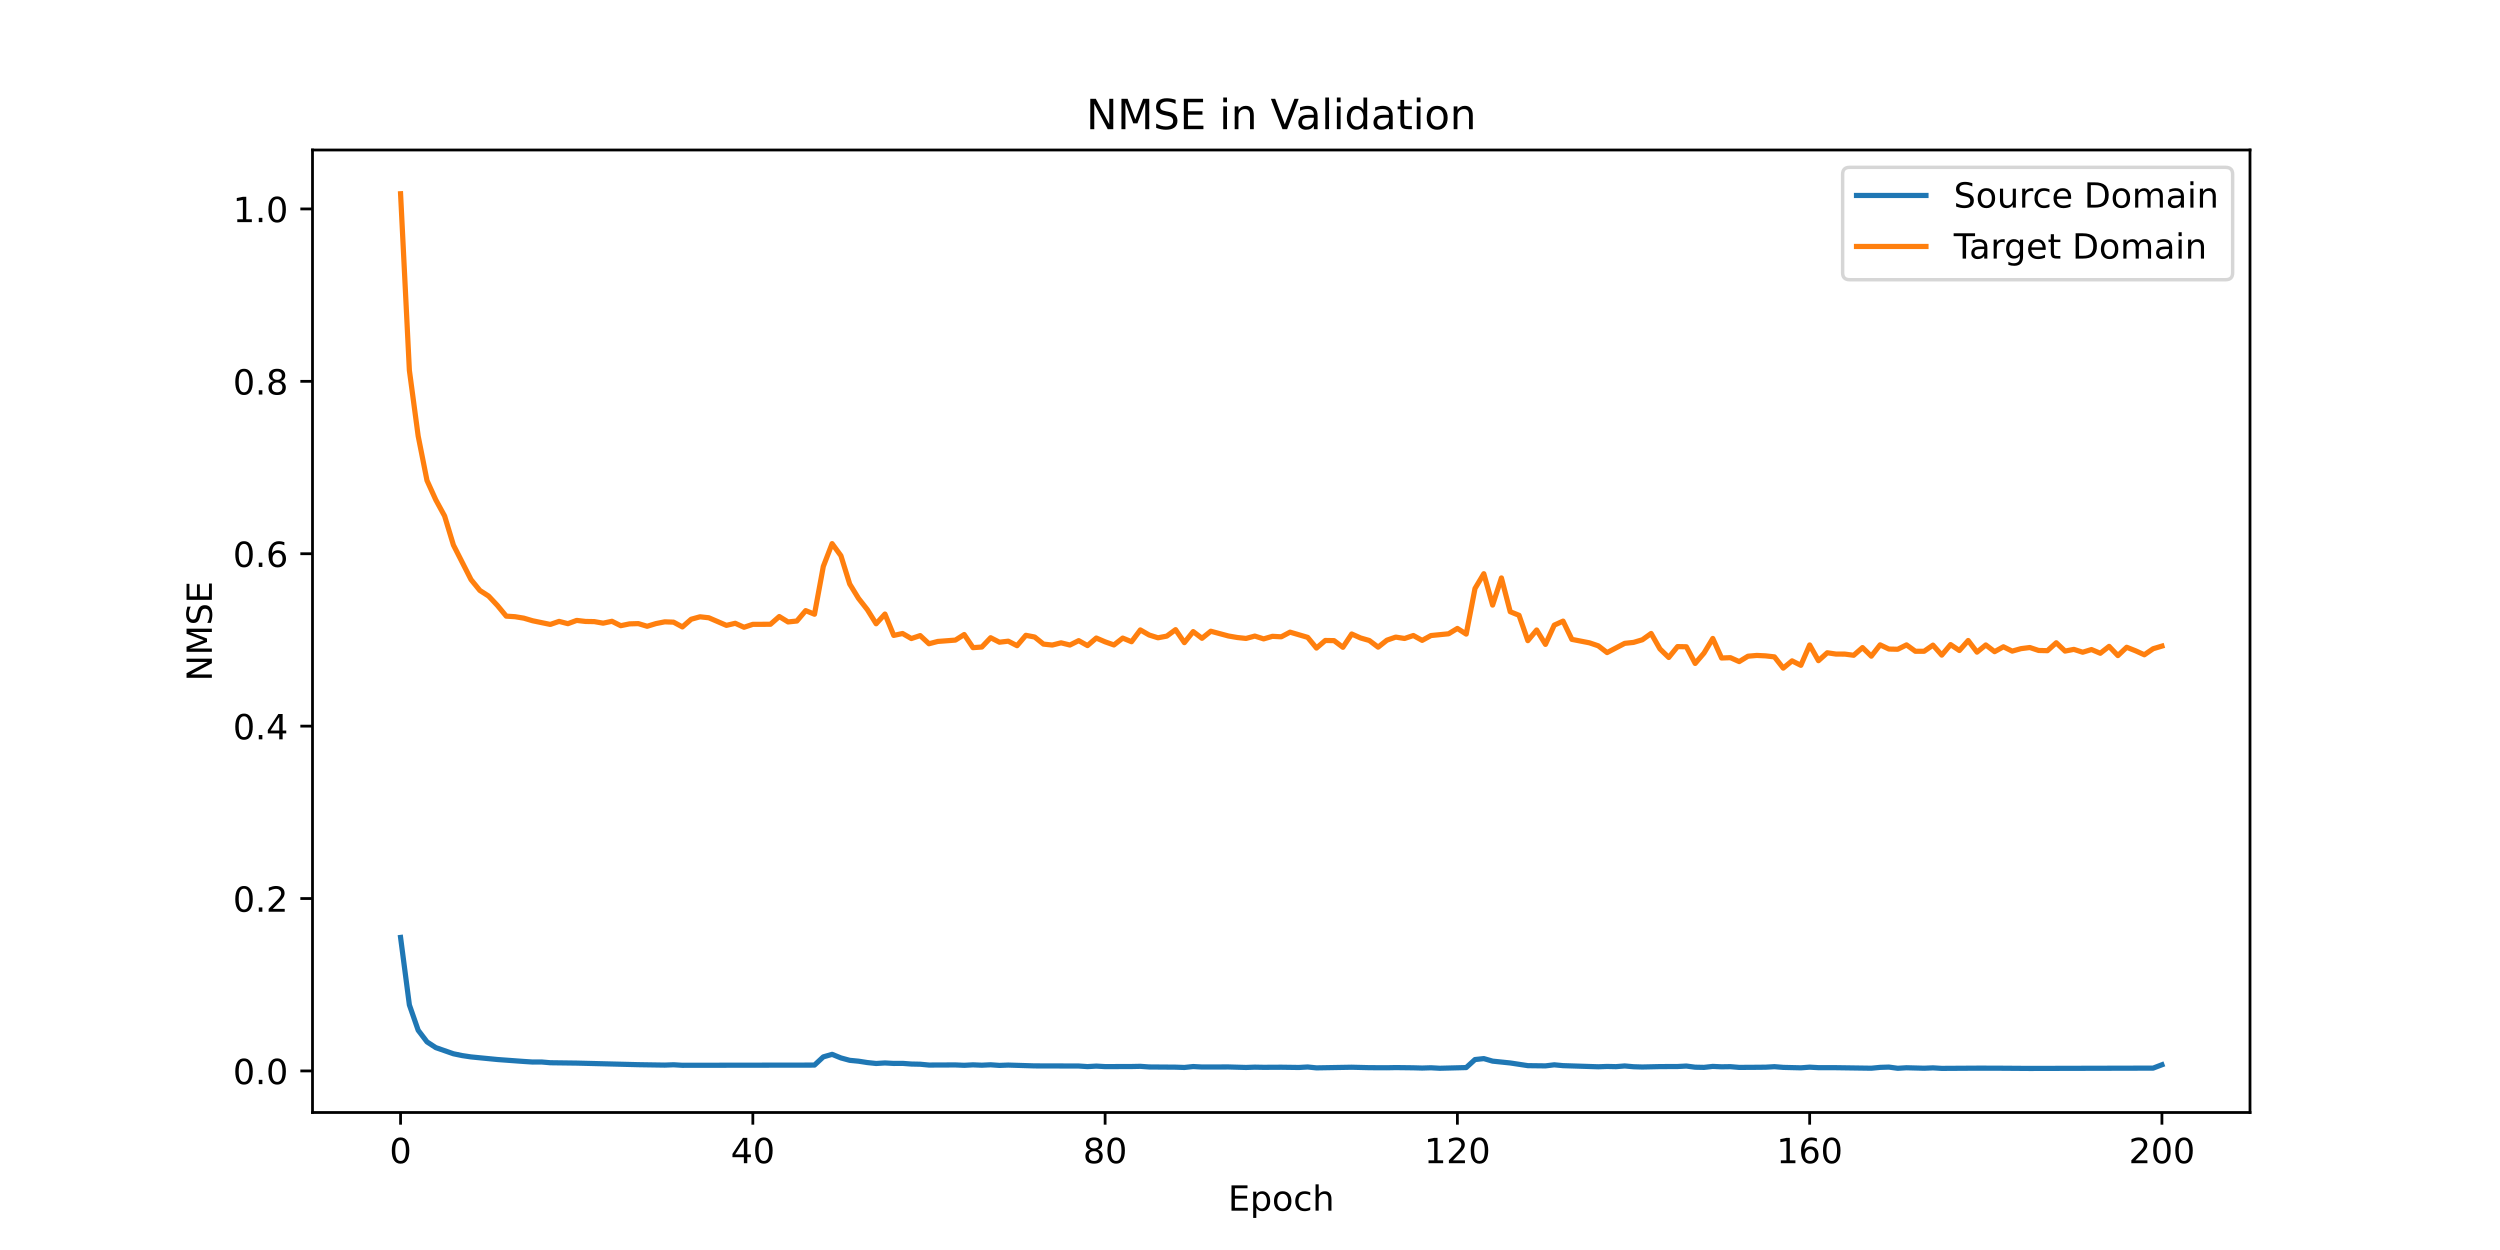
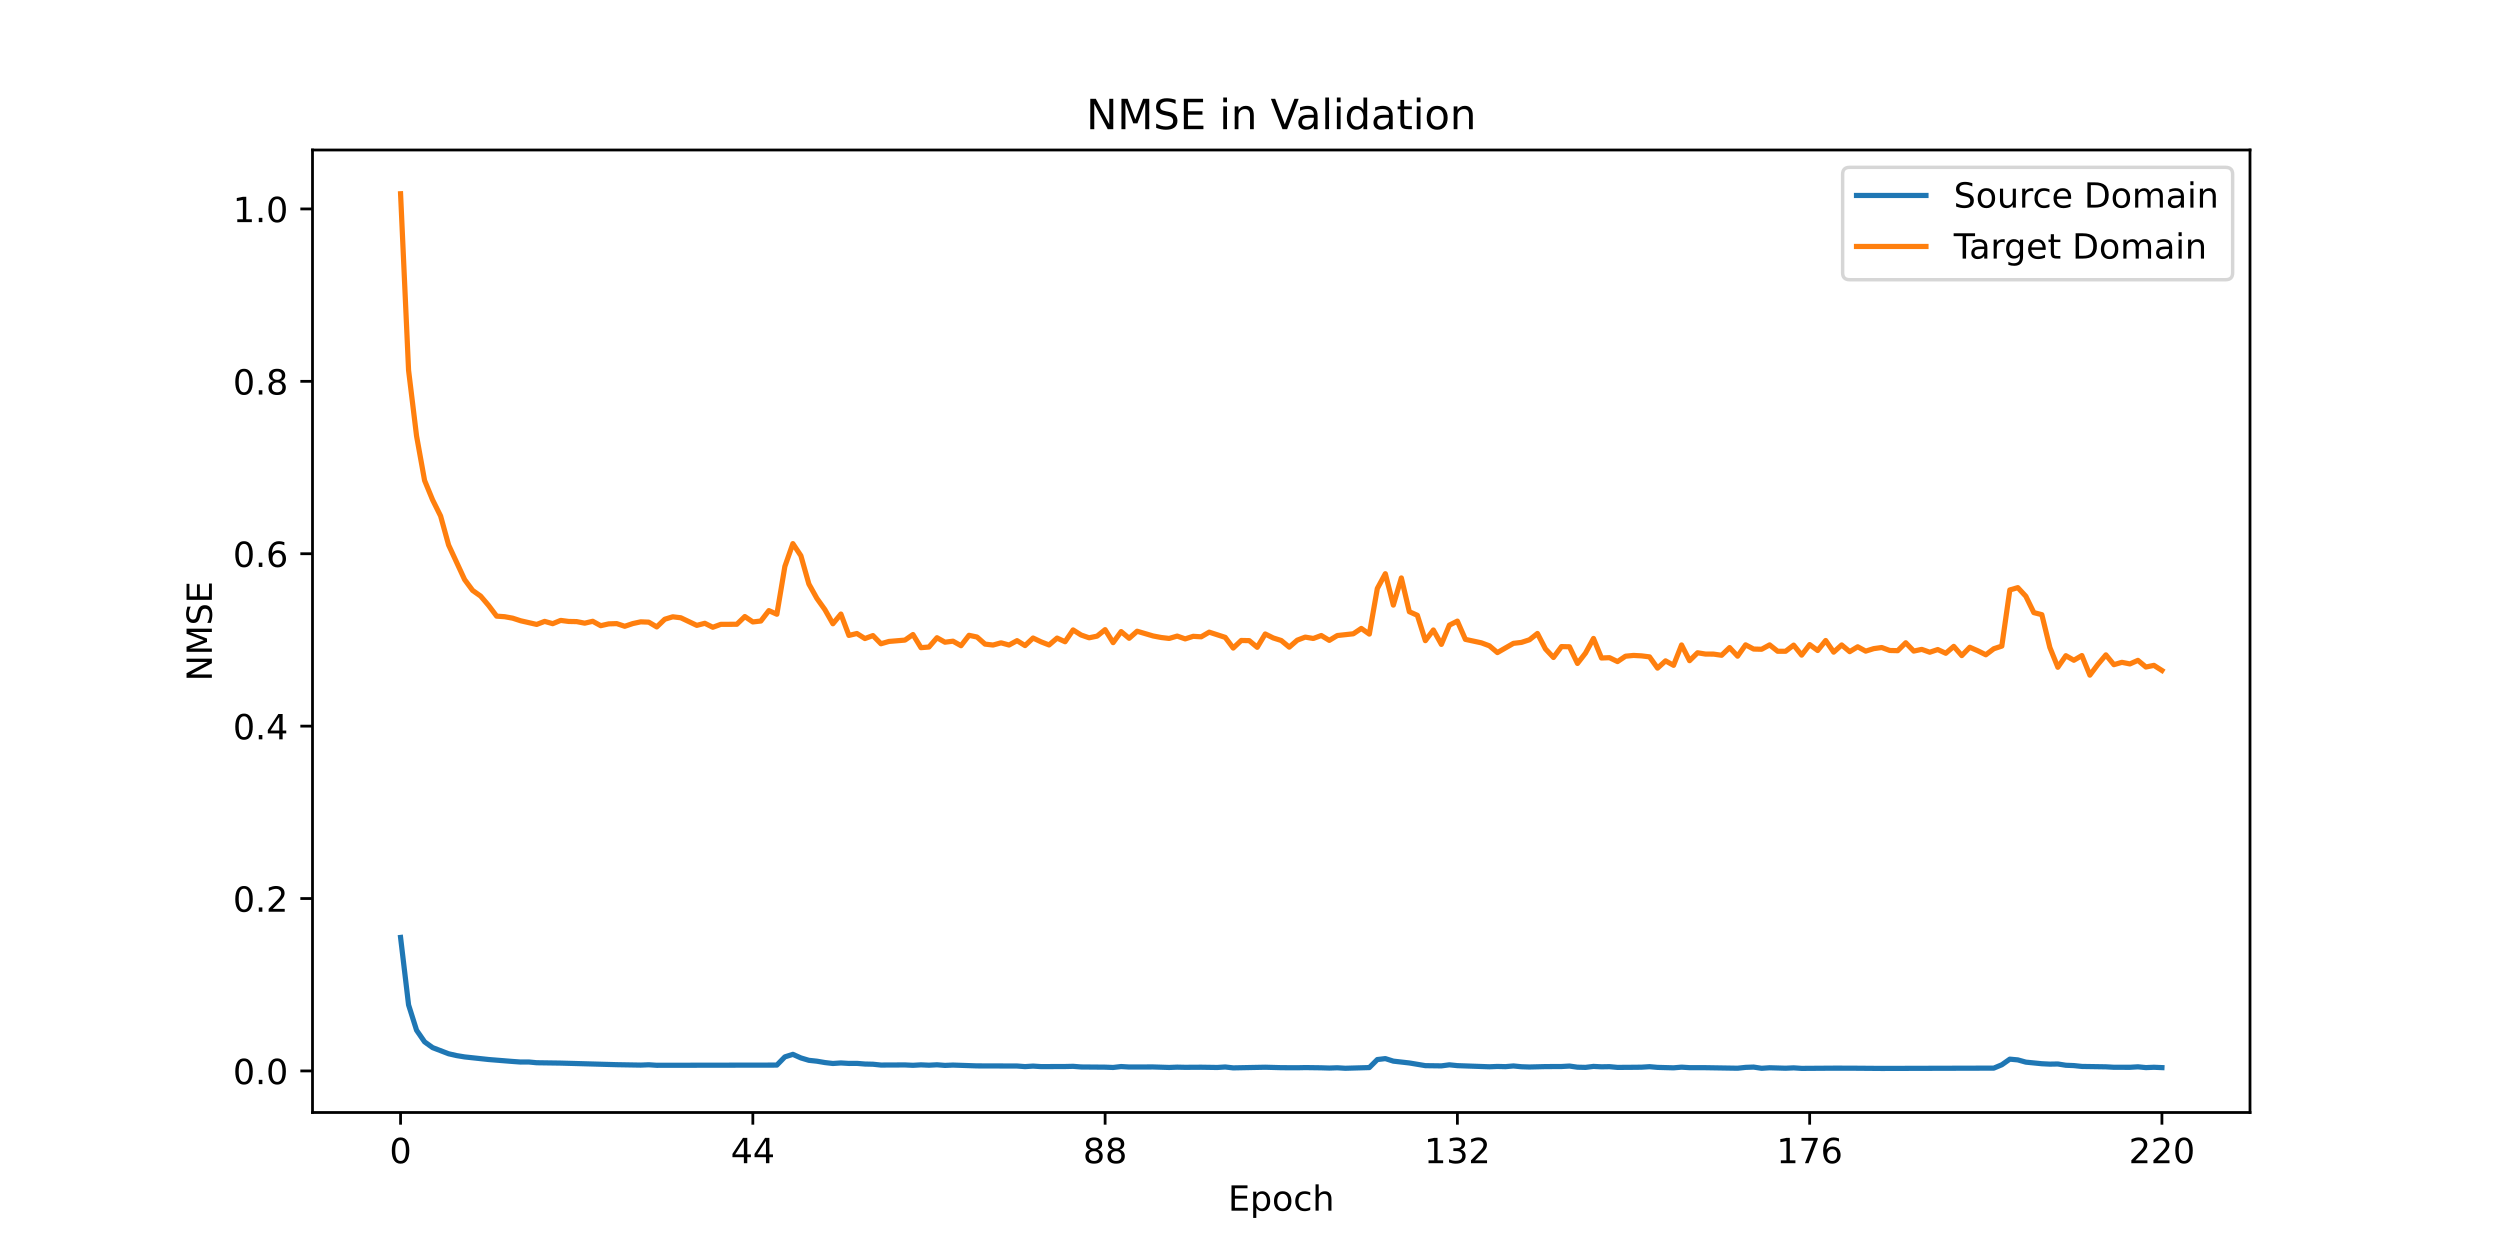
<svg xmlns="http://www.w3.org/2000/svg" xmlns:xlink="http://www.w3.org/1999/xlink" width="720pt" height="360pt" viewBox="0 0 720 360" version="1.1">
  <defs>
    <style type="text/css">*{stroke-linejoin: round; stroke-linecap: butt}</style>
  </defs>
  <g id="figure_1">
    <g id="patch_1">
      <path d="M 0 360  L 720 360  L 720 0  L 0 0  z " style="fill: #ffffff" />
    </g>
    <g id="axes_1">
      <g id="patch_2">
        <path d="M 90 320.4  L 648 320.4  L 648 43.2  L 90 43.2  z " style="fill: #ffffff" />
      </g>
      <g id="matplotlib.axis_1">
        <g id="xtick_1">
          <g id="line2d_1">
            <defs>
-               <path id="md74e5134a4" d="M 0 0  L 0 3.5  " style="stroke: #000000; stroke-width: 0.8" />
-             </defs>
-             <g>
-               <use xlink:href="#md74e5134a4" x="115.364" y="320.4" style="stroke: #000000; stroke-width: 0.8" />
+               <path id="m31446ebe6c" d="M 0 0  L 0 3.5  " style="stroke: #000000; stroke-width: 0.8" />
+             </defs>
+             <g>
+               <use xlink:href="#m31446ebe6c" x="115.364" y="320.4" style="stroke: #000000; stroke-width: 0.8" />
            </g>
          </g>
          <g id="text_1">
            <g transform="translate(112.1824 334.9984) scale(0.1 -0.1)">
              <defs>
                <path id="DejaVuSans-30" d="M 2034 4250  Q 1547 4250 1301 3770  Q 1056 3291 1056 2328  Q 1056 1369 1301 889  Q 1547 409 2034 409  Q 2525 409 2770 889  Q 3016 1369 3016 2328  Q 3016 3291 2770 3770  Q 2525 4250 2034 4250  z M 2034 4750  Q 2819 4750 3233 4129  Q 3647 3509 3647 2328  Q 3647 1150 3233 529  Q 2819 -91 2034 -91  Q 1250 -91 836 529  Q 422 1150 422 2328  Q 422 3509 836 4129  Q 1250 4750 2034 4750  z " transform="scale(0.015625)" />
              </defs>
              <use xlink:href="#DejaVuSans-30" />
            </g>
          </g>
        </g>
        <g id="xtick_2">
          <g id="line2d_2">
            <g>
-               <use xlink:href="#md74e5134a4" x="216.818" y="320.4" style="stroke: #000000; stroke-width: 0.8" />
+               <use xlink:href="#m31446ebe6c" x="216.818" y="320.4" style="stroke: #000000; stroke-width: 0.8" />
            </g>
          </g>
          <g id="text_2">
            <g transform="translate(210.4557 334.9984) scale(0.1 -0.1)">
              <defs>
                <path id="DejaVuSans-34" d="M 2419 4116  L 825 1625  L 2419 1625  L 2419 4116  z M 2253 4666  L 3047 4666  L 3047 1625  L 3713 1625  L 3713 1100  L 3047 1100  L 3047 0  L 2419 0  L 2419 1100  L 313 1100  L 313 1709  L 2253 4666  z " transform="scale(0.015625)" />
              </defs>
              <use xlink:href="#DejaVuSans-34" />
-               <use xlink:href="#DejaVuSans-30" transform="translate(63.62305 0)" />
+               <use xlink:href="#DejaVuSans-34" transform="translate(63.62305 0)" />
            </g>
          </g>
        </g>
        <g id="xtick_3">
          <g id="line2d_3">
            <g>
-               <use xlink:href="#md74e5134a4" x="318.273" y="320.4" style="stroke: #000000; stroke-width: 0.8" />
+               <use xlink:href="#m31446ebe6c" x="318.273" y="320.4" style="stroke: #000000; stroke-width: 0.8" />
            </g>
          </g>
          <g id="text_3">
            <g transform="translate(311.9102 334.9984) scale(0.1 -0.1)">
              <defs>
                <path id="DejaVuSans-38" d="M 2034 2216  Q 1584 2216 1326 1975  Q 1069 1734 1069 1313  Q 1069 891 1326 650  Q 1584 409 2034 409  Q 2484 409 2743 651  Q 3003 894 3003 1313  Q 3003 1734 2745 1975  Q 2488 2216 2034 2216  z M 1403 2484  Q 997 2584 770 2862  Q 544 3141 544 3541  Q 544 4100 942 4425  Q 1341 4750 2034 4750  Q 2731 4750 3128 4425  Q 3525 4100 3525 3541  Q 3525 3141 3298 2862  Q 3072 2584 2669 2484  Q 3125 2378 3379 2068  Q 3634 1759 3634 1313  Q 3634 634 3220 271  Q 2806 -91 2034 -91  Q 1263 -91 848 271  Q 434 634 434 1313  Q 434 1759 690 2068  Q 947 2378 1403 2484  z M 1172 3481  Q 1172 3119 1398 2916  Q 1625 2713 2034 2713  Q 2441 2713 2670 2916  Q 2900 3119 2900 3481  Q 2900 3844 2670 4047  Q 2441 4250 2034 4250  Q 1625 4250 1398 4047  Q 1172 3844 1172 3481  z " transform="scale(0.015625)" />
              </defs>
              <use xlink:href="#DejaVuSans-38" />
-               <use xlink:href="#DejaVuSans-30" transform="translate(63.62305 0)" />
+               <use xlink:href="#DejaVuSans-38" transform="translate(63.62305 0)" />
            </g>
          </g>
        </g>
        <g id="xtick_4">
          <g id="line2d_4">
            <g>
-               <use xlink:href="#md74e5134a4" x="419.727" y="320.4" style="stroke: #000000; stroke-width: 0.8" />
+               <use xlink:href="#m31446ebe6c" x="419.727" y="320.4" style="stroke: #000000; stroke-width: 0.8" />
            </g>
          </g>
          <g id="text_4">
            <g transform="translate(410.1835 334.9984) scale(0.1 -0.1)">
              <defs>
                <path id="DejaVuSans-31" d="M 794 531  L 1825 531  L 1825 4091  L 703 3866  L 703 4441  L 1819 4666  L 2450 4666  L 2450 531  L 3481 531  L 3481 0  L 794 0  L 794 531  z " transform="scale(0.015625)" />
+                 <path id="DejaVuSans-33" d="M 2597 2516  Q 3050 2419 3304 2112  Q 3559 1806 3559 1356  Q 3559 666 3084 287  Q 2609 -91 1734 -91  Q 1441 -91 1130 -33  Q 819 25 488 141  L 488 750  Q 750 597 1062 519  Q 1375 441 1716 441  Q 2309 441 2620 675  Q 2931 909 2931 1356  Q 2931 1769 2642 2001  Q 2353 2234 1838 2234  L 1294 2234  L 1294 2753  L 1863 2753  Q 2328 2753 2575 2939  Q 2822 3125 2822 3475  Q 2822 3834 2567 4026  Q 2313 4219 1838 4219  Q 1578 4219 1281 4162  Q 984 4106 628 3988  L 628 4550  Q 988 4650 1302 4700  Q 1616 4750 1894 4750  Q 2613 4750 3031 4423  Q 3450 4097 3450 3541  Q 3450 3153 3228 2886  Q 3006 2619 2597 2516  z " transform="scale(0.015625)" />
                <path id="DejaVuSans-32" d="M 1228 531  L 3431 531  L 3431 0  L 469 0  L 469 531  Q 828 903 1448 1529  Q 2069 2156 2228 2338  Q 2531 2678 2651 2914  Q 2772 3150 2772 3378  Q 2772 3750 2511 3984  Q 2250 4219 1831 4219  Q 1534 4219 1204 4116  Q 875 4013 500 3803  L 500 4441  Q 881 4594 1212 4672  Q 1544 4750 1819 4750  Q 2544 4750 2975 4387  Q 3406 4025 3406 3419  Q 3406 3131 3298 2873  Q 3191 2616 2906 2266  Q 2828 2175 2409 1742  Q 1991 1309 1228 531  z " transform="scale(0.015625)" />
              </defs>
              <use xlink:href="#DejaVuSans-31" />
-               <use xlink:href="#DejaVuSans-32" transform="translate(63.62305 0)" />
-               <use xlink:href="#DejaVuSans-30" transform="translate(127.2461 0)" />
+               <use xlink:href="#DejaVuSans-33" transform="translate(63.62305 0)" />
+               <use xlink:href="#DejaVuSans-32" transform="translate(127.2461 0)" />
            </g>
          </g>
        </g>
        <g id="xtick_5">
          <g id="line2d_5">
            <g>
-               <use xlink:href="#md74e5134a4" x="521.182" y="320.4" style="stroke: #000000; stroke-width: 0.8" />
+               <use xlink:href="#m31446ebe6c" x="521.182" y="320.4" style="stroke: #000000; stroke-width: 0.8" />
            </g>
          </g>
          <g id="text_5">
            <g transform="translate(511.6381 334.9984) scale(0.1 -0.1)">
              <defs>
+                 <path id="DejaVuSans-37" d="M 525 4666  L 3525 4666  L 3525 4397  L 1831 0  L 1172 0  L 2766 4134  L 525 4134  L 525 4666  z " transform="scale(0.015625)" />
                <path id="DejaVuSans-36" d="M 2113 2584  Q 1688 2584 1439 2293  Q 1191 2003 1191 1497  Q 1191 994 1439 701  Q 1688 409 2113 409  Q 2538 409 2786 701  Q 3034 994 3034 1497  Q 3034 2003 2786 2293  Q 2538 2584 2113 2584  z M 3366 4563  L 3366 3988  Q 3128 4100 2886 4159  Q 2644 4219 2406 4219  Q 1781 4219 1451 3797  Q 1122 3375 1075 2522  Q 1259 2794 1537 2939  Q 1816 3084 2150 3084  Q 2853 3084 3261 2657  Q 3669 2231 3669 1497  Q 3669 778 3244 343  Q 2819 -91 2113 -91  Q 1303 -91 875 529  Q 447 1150 447 2328  Q 447 3434 972 4092  Q 1497 4750 2381 4750  Q 2619 4750 2861 4703  Q 3103 4656 3366 4563  z " transform="scale(0.015625)" />
              </defs>
              <use xlink:href="#DejaVuSans-31" />
-               <use xlink:href="#DejaVuSans-36" transform="translate(63.62305 0)" />
-               <use xlink:href="#DejaVuSans-30" transform="translate(127.2461 0)" />
+               <use xlink:href="#DejaVuSans-37" transform="translate(63.62305 0)" />
+               <use xlink:href="#DejaVuSans-36" transform="translate(127.2461 0)" />
            </g>
          </g>
        </g>
        <g id="xtick_6">
          <g id="line2d_6">
            <g>
-               <use xlink:href="#md74e5134a4" x="622.636" y="320.4" style="stroke: #000000; stroke-width: 0.8" />
+               <use xlink:href="#m31446ebe6c" x="622.636" y="320.4" style="stroke: #000000; stroke-width: 0.8" />
            </g>
          </g>
          <g id="text_6">
            <g transform="translate(613.0926 334.9984) scale(0.1 -0.1)">
              <use xlink:href="#DejaVuSans-32" />
-               <use xlink:href="#DejaVuSans-30" transform="translate(63.62305 0)" />
+               <use xlink:href="#DejaVuSans-32" transform="translate(63.62305 0)" />
              <use xlink:href="#DejaVuSans-30" transform="translate(127.2461 0)" />
            </g>
          </g>
        </g>
        <g id="text_7">
          <g transform="translate(353.6891 348.6766) scale(0.1 -0.1)">
            <defs>
              <path id="DejaVuSans-45" d="M 628 4666  L 3578 4666  L 3578 4134  L 1259 4134  L 1259 2753  L 3481 2753  L 3481 2222  L 1259 2222  L 1259 531  L 3634 531  L 3634 0  L 628 0  L 628 4666  z " transform="scale(0.015625)" />
              <path id="DejaVuSans-70" d="M 1159 525  L 1159 -1331  L 581 -1331  L 581 3500  L 1159 3500  L 1159 2969  Q 1341 3281 1617 3432  Q 1894 3584 2278 3584  Q 2916 3584 3314 3078  Q 3713 2572 3713 1747  Q 3713 922 3314 415  Q 2916 -91 2278 -91  Q 1894 -91 1617 61  Q 1341 213 1159 525  z M 3116 1747  Q 3116 2381 2855 2742  Q 2594 3103 2138 3103  Q 1681 3103 1420 2742  Q 1159 2381 1159 1747  Q 1159 1113 1420 752  Q 1681 391 2138 391  Q 2594 391 2855 752  Q 3116 1113 3116 1747  z " transform="scale(0.015625)" />
              <path id="DejaVuSans-6f" d="M 1959 3097  Q 1497 3097 1228 2736  Q 959 2375 959 1747  Q 959 1119 1226 758  Q 1494 397 1959 397  Q 2419 397 2687 759  Q 2956 1122 2956 1747  Q 2956 2369 2687 2733  Q 2419 3097 1959 3097  z M 1959 3584  Q 2709 3584 3137 3096  Q 3566 2609 3566 1747  Q 3566 888 3137 398  Q 2709 -91 1959 -91  Q 1206 -91 779 398  Q 353 888 353 1747  Q 353 2609 779 3096  Q 1206 3584 1959 3584  z " transform="scale(0.015625)" />
              <path id="DejaVuSans-63" d="M 3122 3366  L 3122 2828  Q 2878 2963 2633 3030  Q 2388 3097 2138 3097  Q 1578 3097 1268 2742  Q 959 2388 959 1747  Q 959 1106 1268 751  Q 1578 397 2138 397  Q 2388 397 2633 464  Q 2878 531 3122 666  L 3122 134  Q 2881 22 2623 -34  Q 2366 -91 2075 -91  Q 1284 -91 818 406  Q 353 903 353 1747  Q 353 2603 823 3093  Q 1294 3584 2113 3584  Q 2378 3584 2631 3529  Q 2884 3475 3122 3366  z " transform="scale(0.015625)" />
              <path id="DejaVuSans-68" d="M 3513 2113  L 3513 0  L 2938 0  L 2938 2094  Q 2938 2591 2744 2837  Q 2550 3084 2163 3084  Q 1697 3084 1428 2787  Q 1159 2491 1159 1978  L 1159 0  L 581 0  L 581 4863  L 1159 4863  L 1159 2956  Q 1366 3272 1645 3428  Q 1925 3584 2291 3584  Q 2894 3584 3203 3211  Q 3513 2838 3513 2113  z " transform="scale(0.015625)" />
            </defs>
            <use xlink:href="#DejaVuSans-45" />
            <use xlink:href="#DejaVuSans-70" transform="translate(63.18359 0)" />
            <use xlink:href="#DejaVuSans-6f" transform="translate(126.6602 0)" />
            <use xlink:href="#DejaVuSans-63" transform="translate(187.8418 0)" />
            <use xlink:href="#DejaVuSans-68" transform="translate(242.8223 0)" />
          </g>
        </g>
      </g>
      <g id="matplotlib.axis_2">
        <g id="ytick_1">
          <g id="line2d_7">
            <defs>
-               <path id="mba441041b5" d="M 0 0  L -3.5 0  " style="stroke: #000000; stroke-width: 0.8" />
-             </defs>
-             <g>
-               <use xlink:href="#mba441041b5" x="90" y="308.432" style="stroke: #000000; stroke-width: 0.8" />
+               <path id="m56b9383993" d="M 0 0  L -3.5 0  " style="stroke: #000000; stroke-width: 0.8" />
+             </defs>
+             <g>
+               <use xlink:href="#m56b9383993" x="90" y="308.432" style="stroke: #000000; stroke-width: 0.8" />
            </g>
          </g>
          <g id="text_8">
            <g transform="translate(67.09687 312.231) scale(0.1 -0.1)">
              <defs>
                <path id="DejaVuSans-2e" d="M 684 794  L 1344 794  L 1344 0  L 684 0  L 684 794  z " transform="scale(0.015625)" />
              </defs>
              <use xlink:href="#DejaVuSans-30" />
              <use xlink:href="#DejaVuSans-2e" transform="translate(63.62305 0)" />
              <use xlink:href="#DejaVuSans-30" transform="translate(95.41016 0)" />
            </g>
          </g>
        </g>
        <g id="ytick_2">
          <g id="line2d_8">
            <g>
-               <use xlink:href="#mba441041b5" x="90" y="258.781" style="stroke: #000000; stroke-width: 0.8" />
+               <use xlink:href="#m56b9383993" x="90" y="258.781" style="stroke: #000000; stroke-width: 0.8" />
            </g>
          </g>
          <g id="text_9">
            <g transform="translate(67.09687 262.5798) scale(0.1 -0.1)">
              <use xlink:href="#DejaVuSans-30" />
              <use xlink:href="#DejaVuSans-2e" transform="translate(63.62305 0)" />
              <use xlink:href="#DejaVuSans-32" transform="translate(95.41016 0)" />
            </g>
          </g>
        </g>
        <g id="ytick_3">
          <g id="line2d_9">
            <g>
-               <use xlink:href="#mba441041b5" x="90" y="209.129" style="stroke: #000000; stroke-width: 0.8" />
+               <use xlink:href="#m56b9383993" x="90" y="209.129" style="stroke: #000000; stroke-width: 0.8" />
            </g>
          </g>
          <g id="text_10">
            <g transform="translate(67.09687 212.9286) scale(0.1 -0.1)">
              <use xlink:href="#DejaVuSans-30" />
              <use xlink:href="#DejaVuSans-2e" transform="translate(63.62305 0)" />
              <use xlink:href="#DejaVuSans-34" transform="translate(95.41016 0)" />
            </g>
          </g>
        </g>
        <g id="ytick_4">
          <g id="line2d_10">
            <g>
-               <use xlink:href="#mba441041b5" x="90" y="159.478" style="stroke: #000000; stroke-width: 0.8" />
+               <use xlink:href="#m56b9383993" x="90" y="159.478" style="stroke: #000000; stroke-width: 0.8" />
            </g>
          </g>
          <g id="text_11">
            <g transform="translate(67.09687 163.2774) scale(0.1 -0.1)">
              <use xlink:href="#DejaVuSans-30" />
              <use xlink:href="#DejaVuSans-2e" transform="translate(63.62305 0)" />
              <use xlink:href="#DejaVuSans-36" transform="translate(95.41016 0)" />
            </g>
          </g>
        </g>
        <g id="ytick_5">
          <g id="line2d_11">
            <g>
-               <use xlink:href="#mba441041b5" x="90" y="109.827" style="stroke: #000000; stroke-width: 0.8" />
+               <use xlink:href="#m56b9383993" x="90" y="109.827" style="stroke: #000000; stroke-width: 0.8" />
            </g>
          </g>
          <g id="text_12">
            <g transform="translate(67.09687 113.6262) scale(0.1 -0.1)">
              <use xlink:href="#DejaVuSans-30" />
              <use xlink:href="#DejaVuSans-2e" transform="translate(63.62305 0)" />
              <use xlink:href="#DejaVuSans-38" transform="translate(95.41016 0)" />
            </g>
          </g>
        </g>
        <g id="ytick_6">
          <g id="line2d_12">
            <g>
-               <use xlink:href="#mba441041b5" x="90" y="60.176" style="stroke: #000000; stroke-width: 0.8" />
+               <use xlink:href="#m56b9383993" x="90" y="60.176" style="stroke: #000000; stroke-width: 0.8" />
            </g>
          </g>
          <g id="text_13">
            <g transform="translate(67.09687 63.97499) scale(0.1 -0.1)">
              <use xlink:href="#DejaVuSans-31" />
              <use xlink:href="#DejaVuSans-2e" transform="translate(63.62305 0)" />
              <use xlink:href="#DejaVuSans-30" transform="translate(95.41016 0)" />
            </g>
          </g>
        </g>
        <g id="text_14">
          <g transform="translate(61.01719 196.1883) rotate(-90) scale(0.1 -0.1)">
            <defs>
              <path id="DejaVuSans-4e" d="M 628 4666  L 1478 4666  L 3547 763  L 3547 4666  L 4159 4666  L 4159 0  L 3309 0  L 1241 3903  L 1241 0  L 628 0  L 628 4666  z " transform="scale(0.015625)" />
              <path id="DejaVuSans-4d" d="M 628 4666  L 1569 4666  L 2759 1491  L 3956 4666  L 4897 4666  L 4897 0  L 4281 0  L 4281 4097  L 3078 897  L 2444 897  L 1241 4097  L 1241 0  L 628 0  L 628 4666  z " transform="scale(0.015625)" />
              <path id="DejaVuSans-53" d="M 3425 4513  L 3425 3897  Q 3066 4069 2747 4153  Q 2428 4238 2131 4238  Q 1616 4238 1336 4038  Q 1056 3838 1056 3469  Q 1056 3159 1242 3001  Q 1428 2844 1947 2747  L 2328 2669  Q 3034 2534 3370 2195  Q 3706 1856 3706 1288  Q 3706 609 3251 259  Q 2797 -91 1919 -91  Q 1588 -91 1214 -16  Q 841 59 441 206  L 441 856  Q 825 641 1194 531  Q 1563 422 1919 422  Q 2459 422 2753 634  Q 3047 847 3047 1241  Q 3047 1584 2836 1778  Q 2625 1972 2144 2069  L 1759 2144  Q 1053 2284 737 2584  Q 422 2884 422 3419  Q 422 4038 858 4394  Q 1294 4750 2059 4750  Q 2388 4750 2728 4690  Q 3069 4631 3425 4513  z " transform="scale(0.015625)" />
            </defs>
            <use xlink:href="#DejaVuSans-4e" />
            <use xlink:href="#DejaVuSans-4d" transform="translate(74.80469 0)" />
            <use xlink:href="#DejaVuSans-53" transform="translate(161.084 0)" />
            <use xlink:href="#DejaVuSans-45" transform="translate(224.5605 0)" />
          </g>
        </g>
      </g>
      <g id="line2d_13">
-         <path d="M 115.364 269.982  L 117.9 289.413  L 120.436 296.715  L 122.973 300.056  L 125.509 301.714  L 130.582 303.485  L 133.118 304.011  L 135.655 304.392  L 143.264 305.141  L 150.873 305.701  L 153.409 305.865  L 155.945 305.849  L 158.482 306.068  L 166.091 306.172  L 183.845 306.629  L 191.455 306.752  L 193.991 306.655  L 196.527 306.806  L 234.573 306.746  L 237.109 304.382  L 239.645 303.652  L 242.182 304.684  L 244.718 305.374  L 247.255 305.622  L 249.791 306.016  L 252.327 306.283  L 254.864 306.127  L 257.4 306.269  L 259.936 306.252  L 262.473 306.441  L 265.009 306.496  L 267.545 306.735  L 275.155 306.701  L 277.691 306.809  L 280.227 306.677  L 282.764 306.78  L 285.3 306.66  L 287.836 306.837  L 290.373 306.743  L 297.982 306.977  L 310.664 307.013  L 313.2 307.183  L 315.736 307.035  L 318.273 307.182  L 325.882 307.158  L 328.418 307.103  L 330.955 307.285  L 338.564 307.343  L 341.1 307.431  L 343.636 307.166  L 346.173 307.301  L 353.782 307.284  L 358.855 307.429  L 361.391 307.34  L 363.927 307.39  L 369 307.36  L 374.073 307.434  L 376.609 307.294  L 379.145 307.549  L 389.291 307.362  L 394.364 307.491  L 399.436 307.515  L 401.973 307.462  L 407.045 307.528  L 409.582 307.6  L 412.118 307.519  L 414.655 307.662  L 422.264 307.459  L 424.8 305.152  L 427.336 304.877  L 429.873 305.609  L 434.945 306.133  L 440.018 306.907  L 445.091 306.972  L 447.627 306.668  L 450.164 306.906  L 460.309 307.233  L 462.845 307.136  L 465.382 307.196  L 467.918 306.996  L 470.455 307.221  L 472.991 307.297  L 478.064 307.179  L 483.136 307.157  L 485.673 307.023  L 488.209 307.353  L 490.745 307.409  L 493.282 307.127  L 495.818 307.242  L 498.355 307.199  L 500.891 307.413  L 505.964 307.379  L 508.5 307.352  L 511.036 307.204  L 513.573 307.407  L 518.645 307.533  L 521.182 307.343  L 523.718 307.486  L 528.791 307.495  L 538.936 307.649  L 541.473 307.404  L 544.009 307.321  L 546.545 307.67  L 549.082 307.513  L 554.155 307.652  L 556.691 307.544  L 559.227 307.698  L 569.373 307.632  L 574.445 307.635  L 584.591 307.71  L 620.1 307.619  L 622.636 306.654  L 622.636 306.654  " clip-path="url(#p6f6e12cb00)" style="fill: none; stroke: #1f77b4; stroke-width: 1.5; stroke-linecap: square" />
+         <path d="M 115.364 269.982  L 117.669 289.413  L 119.975 296.715  L 122.281 300.056  L 124.587 301.714  L 129.198 303.485  L 131.504 304.011  L 133.81 304.392  L 140.727 305.141  L 147.645 305.701  L 149.95 305.865  L 152.256 305.849  L 154.562 306.068  L 161.479 306.172  L 177.62 306.629  L 184.537 306.752  L 186.843 306.655  L 189.149 306.806  L 223.736 306.746  L 226.041 304.382  L 228.347 303.652  L 230.653 304.684  L 232.959 305.374  L 235.264 305.622  L 237.57 306.016  L 239.876 306.283  L 242.182 306.127  L 244.488 306.269  L 246.793 306.252  L 249.099 306.441  L 251.405 306.496  L 253.711 306.735  L 260.628 306.701  L 262.934 306.809  L 265.24 306.677  L 267.545 306.78  L 269.851 306.66  L 272.157 306.837  L 274.463 306.743  L 281.38 306.977  L 292.909 307.013  L 295.215 307.183  L 297.521 307.035  L 299.826 307.182  L 306.744 307.158  L 309.05 307.103  L 311.355 307.285  L 318.273 307.343  L 320.579 307.431  L 322.884 307.166  L 325.19 307.301  L 332.107 307.284  L 336.719 307.429  L 339.025 307.34  L 341.331 307.39  L 345.942 307.36  L 350.554 307.434  L 352.86 307.294  L 355.165 307.549  L 364.388 307.362  L 369 307.491  L 373.612 307.515  L 375.917 307.462  L 380.529 307.528  L 382.835 307.6  L 385.14 307.519  L 387.446 307.662  L 394.364 307.459  L 396.669 305.152  L 398.975 304.877  L 401.281 305.609  L 405.893 306.133  L 410.504 306.907  L 415.116 306.972  L 417.421 306.668  L 419.727 306.906  L 428.95 307.233  L 431.256 307.136  L 433.562 307.196  L 435.868 306.996  L 438.174 307.221  L 440.479 307.297  L 445.091 307.179  L 449.702 307.157  L 452.008 307.023  L 454.314 307.353  L 456.62 307.409  L 458.926 307.127  L 461.231 307.242  L 463.537 307.199  L 465.843 307.413  L 470.455 307.379  L 472.76 307.352  L 475.066 307.204  L 477.372 307.407  L 481.983 307.533  L 484.289 307.343  L 486.595 307.486  L 491.207 307.495  L 500.43 307.649  L 502.736 307.404  L 505.041 307.321  L 507.347 307.67  L 509.653 307.513  L 514.264 307.652  L 516.57 307.544  L 518.876 307.698  L 528.099 307.632  L 532.711 307.635  L 541.934 307.71  L 574.215 307.619  L 576.521 306.654  L 578.826 305.036  L 581.132 305.248  L 583.438 305.894  L 588.05 306.353  L 590.355 306.47  L 592.661 306.428  L 594.967 306.795  L 597.273 306.89  L 599.579 307.133  L 606.496 307.244  L 608.802 307.375  L 613.413 307.384  L 615.719 307.243  L 618.025 307.469  L 620.331 307.375  L 622.636 307.472  L 622.636 307.472  " clip-path="url(#pb23774f27a)" style="fill: none; stroke: #1f77b4; stroke-width: 1.5; stroke-linecap: square" />
      </g>
      <g id="line2d_14">
-         <path d="M 115.364 55.8  L 117.9 106.653  L 120.436 125.59  L 122.973 138.378  L 125.509 143.969  L 128.045 148.61  L 130.582 156.968  L 135.655 166.926  L 138.191 170.042  L 140.727 171.675  L 143.264 174.38  L 145.8 177.45  L 148.336 177.61  L 150.873 178.034  L 153.409 178.784  L 158.482 179.835  L 161.018 178.961  L 163.555 179.618  L 166.091 178.677  L 168.627 178.979  L 171.164 179.025  L 173.7 179.474  L 176.236 178.931  L 178.773 180.197  L 181.309 179.675  L 183.845 179.6  L 186.382 180.369  L 188.918 179.591  L 191.455 179.089  L 193.991 179.182  L 196.527 180.55  L 199.064 178.338  L 201.6 177.638  L 204.136 177.918  L 209.209 180.106  L 211.745 179.507  L 214.282 180.653  L 216.818 179.81  L 221.891 179.792  L 224.427 177.566  L 226.964 179.117  L 229.5 178.855  L 232.036 175.857  L 234.573 176.898  L 237.109 163.147  L 239.645 156.566  L 242.182 160.045  L 244.718 168.201  L 247.255 172.339  L 249.791 175.572  L 252.327 179.64  L 254.864 176.852  L 257.4 182.998  L 259.936 182.449  L 262.473 183.9  L 265.009 183.047  L 267.545 185.4  L 270.082 184.736  L 275.155 184.348  L 277.691 182.749  L 280.227 186.524  L 282.764 186.343  L 285.3 183.666  L 287.836 184.956  L 290.373 184.661  L 292.909 185.957  L 295.445 182.971  L 297.982 183.461  L 300.518 185.502  L 303.055 185.773  L 305.591 185.131  L 308.127 185.768  L 310.664 184.507  L 313.2 185.924  L 315.736 183.754  L 318.273 184.849  L 320.809 185.747  L 323.345 183.77  L 325.882 184.817  L 328.418 181.423  L 330.955 182.881  L 333.491 183.685  L 336.027 183.204  L 338.564 181.344  L 341.1 185.076  L 343.636 181.901  L 346.173 183.83  L 348.709 181.795  L 353.782 183.16  L 356.318 183.599  L 358.855 183.872  L 361.391 183.189  L 363.927 184.001  L 366.464 183.261  L 369 183.4  L 371.536 182.059  L 376.609 183.56  L 379.145 186.637  L 381.682 184.458  L 384.218 184.506  L 386.755 186.419  L 389.291 182.591  L 391.827 183.729  L 394.364 184.465  L 396.9 186.376  L 399.436 184.368  L 401.973 183.486  L 404.509 183.882  L 407.045 183.029  L 409.582 184.427  L 412.118 183.036  L 417.191 182.531  L 419.727 180.992  L 422.264 182.617  L 424.8 169.483  L 427.336 165.236  L 429.873 174.264  L 432.409 166.451  L 434.945 176.176  L 437.482 177.204  L 440.018 184.508  L 442.555 181.44  L 445.091 185.58  L 447.627 180.038  L 450.164 178.885  L 452.7 184.139  L 457.773 185.136  L 460.309 185.997  L 462.845 187.942  L 467.918 185.284  L 470.455 185.012  L 472.991 184.257  L 475.527 182.444  L 478.064 186.891  L 480.6 189.35  L 483.136 186.218  L 485.673 186.273  L 488.209 191.069  L 490.745 188.095  L 493.282 183.88  L 495.818 189.505  L 498.355 189.41  L 500.891 190.536  L 503.427 188.987  L 505.964 188.765  L 508.5 188.89  L 511.036 189.18  L 513.573 192.414  L 516.109 190.33  L 518.645 191.609  L 521.182 185.748  L 523.718 190.27  L 526.255 187.998  L 528.791 188.373  L 531.327 188.382  L 533.864 188.719  L 536.4 186.506  L 538.936 188.975  L 541.473 185.717  L 544.009 186.925  L 546.545 186.988  L 549.082 185.727  L 551.618 187.561  L 554.155 187.557  L 556.691 185.797  L 559.227 188.67  L 561.764 185.645  L 564.3 187.343  L 566.836 184.468  L 569.373 187.813  L 571.909 185.746  L 574.445 187.677  L 576.982 186.274  L 579.518 187.525  L 582.055 186.809  L 584.591 186.486  L 587.127 187.335  L 589.664 187.395  L 592.2 185.118  L 594.736 187.512  L 597.273 187.02  L 599.809 187.842  L 602.345 187.069  L 604.882 188.141  L 607.418 186.159  L 609.955 188.807  L 612.491 186.415  L 615.027 187.425  L 617.564 188.575  L 620.1 186.837  L 622.636 186.075  L 622.636 186.075  " clip-path="url(#p6f6e12cb00)" style="fill: none; stroke: #ff7f0e; stroke-width: 1.5; stroke-linecap: square" />
+         <path d="M 115.364 55.8  L 117.669 106.653  L 119.975 125.59  L 122.281 138.378  L 124.587 143.969  L 126.893 148.61  L 129.198 156.968  L 133.81 166.926  L 136.116 170.042  L 138.421 171.675  L 140.727 174.38  L 143.033 177.45  L 145.339 177.61  L 147.645 178.034  L 149.95 178.784  L 154.562 179.835  L 156.868 178.961  L 159.174 179.618  L 161.479 178.677  L 163.785 178.979  L 166.091 179.025  L 168.397 179.474  L 170.702 178.931  L 173.008 180.197  L 175.314 179.675  L 177.62 179.6  L 179.926 180.369  L 182.231 179.591  L 184.537 179.089  L 186.843 179.182  L 189.149 180.55  L 191.455 178.338  L 193.76 177.638  L 196.066 177.918  L 200.678 180.106  L 202.983 179.507  L 205.289 180.653  L 207.595 179.81  L 212.207 179.792  L 214.512 177.566  L 216.818 179.117  L 219.124 178.855  L 221.43 175.857  L 223.736 176.898  L 226.041 163.147  L 228.347 156.566  L 230.653 160.045  L 232.959 168.201  L 235.264 172.339  L 237.57 175.572  L 239.876 179.64  L 242.182 176.852  L 244.488 182.998  L 246.793 182.449  L 249.099 183.9  L 251.405 183.047  L 253.711 185.4  L 256.017 184.736  L 260.628 184.348  L 262.934 182.749  L 265.24 186.524  L 267.545 186.343  L 269.851 183.666  L 272.157 184.956  L 274.463 184.661  L 276.769 185.957  L 279.074 182.971  L 281.38 183.461  L 283.686 185.502  L 285.992 185.773  L 288.298 185.131  L 290.603 185.768  L 292.909 184.507  L 295.215 185.924  L 297.521 183.754  L 299.826 184.849  L 302.132 185.747  L 304.438 183.77  L 306.744 184.817  L 309.05 181.423  L 311.355 182.881  L 313.661 183.685  L 315.967 183.204  L 318.273 181.344  L 320.579 185.076  L 322.884 181.901  L 325.19 183.83  L 327.496 181.795  L 332.107 183.16  L 334.413 183.599  L 336.719 183.872  L 339.025 183.189  L 341.331 184.001  L 343.636 183.261  L 345.942 183.4  L 348.248 182.059  L 352.86 183.56  L 355.165 186.637  L 357.471 184.458  L 359.777 184.506  L 362.083 186.419  L 364.388 182.591  L 366.694 183.729  L 369 184.465  L 371.306 186.376  L 373.612 184.368  L 375.917 183.486  L 378.223 183.882  L 380.529 183.029  L 382.835 184.427  L 385.14 183.036  L 389.752 182.531  L 392.058 180.992  L 394.364 182.617  L 396.669 169.483  L 398.975 165.236  L 401.281 174.264  L 403.587 166.451  L 405.893 176.176  L 408.198 177.204  L 410.504 184.508  L 412.81 181.44  L 415.116 185.58  L 417.421 180.038  L 419.727 178.885  L 422.033 184.139  L 426.645 185.136  L 428.95 185.997  L 431.256 187.942  L 435.868 185.284  L 438.174 185.012  L 440.479 184.257  L 442.785 182.444  L 445.091 186.891  L 447.397 189.35  L 449.702 186.218  L 452.008 186.273  L 454.314 191.069  L 456.62 188.095  L 458.926 183.88  L 461.231 189.505  L 463.537 189.41  L 465.843 190.536  L 468.149 188.987  L 470.455 188.765  L 472.76 188.89  L 475.066 189.18  L 477.372 192.414  L 479.678 190.33  L 481.983 191.609  L 484.289 185.748  L 486.595 190.27  L 488.901 187.998  L 491.207 188.373  L 493.512 188.382  L 495.818 188.719  L 498.124 186.506  L 500.43 188.975  L 502.736 185.717  L 505.041 186.925  L 507.347 186.988  L 509.653 185.727  L 511.959 187.561  L 514.264 187.557  L 516.57 185.797  L 518.876 188.67  L 521.182 185.645  L 523.488 187.343  L 525.793 184.468  L 528.099 187.813  L 530.405 185.746  L 532.711 187.677  L 535.017 186.274  L 537.322 187.525  L 539.628 186.809  L 541.934 186.486  L 544.24 187.335  L 546.545 187.395  L 548.851 185.118  L 551.157 187.512  L 553.463 187.02  L 555.769 187.842  L 558.074 187.069  L 560.38 188.141  L 562.686 186.159  L 564.992 188.807  L 567.298 186.415  L 569.603 187.425  L 571.909 188.575  L 574.215 186.837  L 576.521 186.075  L 578.826 169.905  L 581.132 169.241  L 583.438 171.72  L 585.744 176.435  L 588.05 177.024  L 590.355 186.456  L 592.661 192.174  L 594.967 188.842  L 597.273 190.153  L 599.579 188.801  L 601.884 194.44  L 604.19 191.346  L 606.496 188.605  L 608.802 191.421  L 611.107 190.749  L 613.413 191.211  L 615.719 190.187  L 618.025 192.099  L 620.331 191.625  L 622.636 193.091  L 622.636 193.091  " clip-path="url(#pb23774f27a)" style="fill: none; stroke: #ff7f0e; stroke-width: 1.5; stroke-linecap: square" />
      </g>
      <g id="patch_3">
        <path d="M 90 320.4  L 90 43.2  " style="fill: none; stroke: #000000; stroke-width: 0.8; stroke-linejoin: miter; stroke-linecap: square" />
      </g>
      <g id="patch_4">
        <path d="M 648 320.4  L 648 43.2  " style="fill: none; stroke: #000000; stroke-width: 0.8; stroke-linejoin: miter; stroke-linecap: square" />
      </g>
      <g id="patch_5">
        <path d="M 90 320.4  L 648 320.4  " style="fill: none; stroke: #000000; stroke-width: 0.8; stroke-linejoin: miter; stroke-linecap: square" />
      </g>
      <g id="patch_6">
        <path d="M 90 43.2  L 648 43.2  " style="fill: none; stroke: #000000; stroke-width: 0.8; stroke-linejoin: miter; stroke-linecap: square" />
      </g>
      <g id="text_15">
        <g transform="translate(312.8222 37.2) scale(0.12 -0.12)">
          <defs>
            <path id="DejaVuSans-20" transform="scale(0.015625)" />
            <path id="DejaVuSans-69" d="M 603 3500  L 1178 3500  L 1178 0  L 603 0  L 603 3500  z M 603 4863  L 1178 4863  L 1178 4134  L 603 4134  L 603 4863  z " transform="scale(0.015625)" />
            <path id="DejaVuSans-6e" d="M 3513 2113  L 3513 0  L 2938 0  L 2938 2094  Q 2938 2591 2744 2837  Q 2550 3084 2163 3084  Q 1697 3084 1428 2787  Q 1159 2491 1159 1978  L 1159 0  L 581 0  L 581 3500  L 1159 3500  L 1159 2956  Q 1366 3272 1645 3428  Q 1925 3584 2291 3584  Q 2894 3584 3203 3211  Q 3513 2838 3513 2113  z " transform="scale(0.015625)" />
            <path id="DejaVuSans-56" d="M 1831 0  L 50 4666  L 709 4666  L 2188 738  L 3669 4666  L 4325 4666  L 2547 0  L 1831 0  z " transform="scale(0.015625)" />
            <path id="DejaVuSans-61" d="M 2194 1759  Q 1497 1759 1228 1600  Q 959 1441 959 1056  Q 959 750 1161 570  Q 1363 391 1709 391  Q 2188 391 2477 730  Q 2766 1069 2766 1631  L 2766 1759  L 2194 1759  z M 3341 1997  L 3341 0  L 2766 0  L 2766 531  Q 2569 213 2275 61  Q 1981 -91 1556 -91  Q 1019 -91 701 211  Q 384 513 384 1019  Q 384 1609 779 1909  Q 1175 2209 1959 2209  L 2766 2209  L 2766 2266  Q 2766 2663 2505 2880  Q 2244 3097 1772 3097  Q 1472 3097 1187 3025  Q 903 2953 641 2809  L 641 3341  Q 956 3463 1253 3523  Q 1550 3584 1831 3584  Q 2591 3584 2966 3190  Q 3341 2797 3341 1997  z " transform="scale(0.015625)" />
            <path id="DejaVuSans-6c" d="M 603 4863  L 1178 4863  L 1178 0  L 603 0  L 603 4863  z " transform="scale(0.015625)" />
            <path id="DejaVuSans-64" d="M 2906 2969  L 2906 4863  L 3481 4863  L 3481 0  L 2906 0  L 2906 525  Q 2725 213 2448 61  Q 2172 -91 1784 -91  Q 1150 -91 751 415  Q 353 922 353 1747  Q 353 2572 751 3078  Q 1150 3584 1784 3584  Q 2172 3584 2448 3432  Q 2725 3281 2906 2969  z M 947 1747  Q 947 1113 1208 752  Q 1469 391 1925 391  Q 2381 391 2643 752  Q 2906 1113 2906 1747  Q 2906 2381 2643 2742  Q 2381 3103 1925 3103  Q 1469 3103 1208 2742  Q 947 2381 947 1747  z " transform="scale(0.015625)" />
            <path id="DejaVuSans-74" d="M 1172 4494  L 1172 3500  L 2356 3500  L 2356 3053  L 1172 3053  L 1172 1153  Q 1172 725 1289 603  Q 1406 481 1766 481  L 2356 481  L 2356 0  L 1766 0  Q 1100 0 847 248  Q 594 497 594 1153  L 594 3053  L 172 3053  L 172 3500  L 594 3500  L 594 4494  L 1172 4494  z " transform="scale(0.015625)" />
          </defs>
          <use xlink:href="#DejaVuSans-4e" />
          <use xlink:href="#DejaVuSans-4d" transform="translate(74.80469 0)" />
          <use xlink:href="#DejaVuSans-53" transform="translate(161.084 0)" />
          <use xlink:href="#DejaVuSans-45" transform="translate(224.5605 0)" />
          <use xlink:href="#DejaVuSans-20" transform="translate(287.7441 0)" />
          <use xlink:href="#DejaVuSans-69" transform="translate(319.5312 0)" />
          <use xlink:href="#DejaVuSans-6e" transform="translate(347.3145 0)" />
          <use xlink:href="#DejaVuSans-20" transform="translate(410.6934 0)" />
          <use xlink:href="#DejaVuSans-56" transform="translate(442.4805 0)" />
          <use xlink:href="#DejaVuSans-61" transform="translate(503.1387 0)" />
          <use xlink:href="#DejaVuSans-6c" transform="translate(564.418 0)" />
          <use xlink:href="#DejaVuSans-69" transform="translate(592.2012 0)" />
          <use xlink:href="#DejaVuSans-64" transform="translate(619.9844 0)" />
          <use xlink:href="#DejaVuSans-61" transform="translate(683.4609 0)" />
          <use xlink:href="#DejaVuSans-74" transform="translate(744.7402 0)" />
          <use xlink:href="#DejaVuSans-69" transform="translate(783.9492 0)" />
          <use xlink:href="#DejaVuSans-6f" transform="translate(811.7324 0)" />
          <use xlink:href="#DejaVuSans-6e" transform="translate(872.9141 0)" />
        </g>
      </g>
      <g id="legend_1">
        <g id="patch_7">
          <path d="M 532.677 80.556  L 641 80.556  Q 643 80.556 643 78.556  L 643 50.2  Q 643 48.2 641 48.2  L 532.677 48.2  Q 530.677 48.2 530.677 50.2  L 530.677 78.556  Q 530.677 80.556 532.677 80.556  z " style="fill: #ffffff; opacity: 0.8; stroke: #cccccc; stroke-linejoin: miter" />
        </g>
        <g id="line2d_15">
          <path d="M 534.677 56.298  L 544.677 56.298  L 554.677 56.298  " style="fill: none; stroke: #1f77b4; stroke-width: 1.5; stroke-linecap: square" />
        </g>
        <g id="text_16">
          <g transform="translate(562.6766 59.79844) scale(0.1 -0.1)">
            <defs>
              <path id="DejaVuSans-75" d="M 544 1381  L 544 3500  L 1119 3500  L 1119 1403  Q 1119 906 1312 657  Q 1506 409 1894 409  Q 2359 409 2629 706  Q 2900 1003 2900 1516  L 2900 3500  L 3475 3500  L 3475 0  L 2900 0  L 2900 538  Q 2691 219 2414 64  Q 2138 -91 1772 -91  Q 1169 -91 856 284  Q 544 659 544 1381  z M 1991 3584  L 1991 3584  z " transform="scale(0.015625)" />
              <path id="DejaVuSans-72" d="M 2631 2963  Q 2534 3019 2420 3045  Q 2306 3072 2169 3072  Q 1681 3072 1420 2755  Q 1159 2438 1159 1844  L 1159 0  L 581 0  L 581 3500  L 1159 3500  L 1159 2956  Q 1341 3275 1631 3429  Q 1922 3584 2338 3584  Q 2397 3584 2469 3576  Q 2541 3569 2628 3553  L 2631 2963  z " transform="scale(0.015625)" />
              <path id="DejaVuSans-65" d="M 3597 1894  L 3597 1613  L 953 1613  Q 991 1019 1311 708  Q 1631 397 2203 397  Q 2534 397 2845 478  Q 3156 559 3463 722  L 3463 178  Q 3153 47 2828 -22  Q 2503 -91 2169 -91  Q 1331 -91 842 396  Q 353 884 353 1716  Q 353 2575 817 3079  Q 1281 3584 2069 3584  Q 2775 3584 3186 3129  Q 3597 2675 3597 1894  z M 3022 2063  Q 3016 2534 2758 2815  Q 2500 3097 2075 3097  Q 1594 3097 1305 2825  Q 1016 2553 972 2059  L 3022 2063  z " transform="scale(0.015625)" />
              <path id="DejaVuSans-44" d="M 1259 4147  L 1259 519  L 2022 519  Q 2988 519 3436 956  Q 3884 1394 3884 2338  Q 3884 3275 3436 3711  Q 2988 4147 2022 4147  L 1259 4147  z M 628 4666  L 1925 4666  Q 3281 4666 3915 4102  Q 4550 3538 4550 2338  Q 4550 1131 3912 565  Q 3275 0 1925 0  L 628 0  L 628 4666  z " transform="scale(0.015625)" />
              <path id="DejaVuSans-6d" d="M 3328 2828  Q 3544 3216 3844 3400  Q 4144 3584 4550 3584  Q 5097 3584 5394 3201  Q 5691 2819 5691 2113  L 5691 0  L 5113 0  L 5113 2094  Q 5113 2597 4934 2840  Q 4756 3084 4391 3084  Q 3944 3084 3684 2787  Q 3425 2491 3425 1978  L 3425 0  L 2847 0  L 2847 2094  Q 2847 2600 2669 2842  Q 2491 3084 2119 3084  Q 1678 3084 1418 2786  Q 1159 2488 1159 1978  L 1159 0  L 581 0  L 581 3500  L 1159 3500  L 1159 2956  Q 1356 3278 1631 3431  Q 1906 3584 2284 3584  Q 2666 3584 2933 3390  Q 3200 3197 3328 2828  z " transform="scale(0.015625)" />
            </defs>
            <use xlink:href="#DejaVuSans-53" />
            <use xlink:href="#DejaVuSans-6f" transform="translate(63.47656 0)" />
            <use xlink:href="#DejaVuSans-75" transform="translate(124.6582 0)" />
            <use xlink:href="#DejaVuSans-72" transform="translate(188.0371 0)" />
            <use xlink:href="#DejaVuSans-63" transform="translate(226.9004 0)" />
            <use xlink:href="#DejaVuSans-65" transform="translate(281.8809 0)" />
            <use xlink:href="#DejaVuSans-20" transform="translate(343.4043 0)" />
            <use xlink:href="#DejaVuSans-44" transform="translate(375.1914 0)" />
            <use xlink:href="#DejaVuSans-6f" transform="translate(452.1934 0)" />
            <use xlink:href="#DejaVuSans-6d" transform="translate(513.375 0)" />
            <use xlink:href="#DejaVuSans-61" transform="translate(610.7871 0)" />
            <use xlink:href="#DejaVuSans-69" transform="translate(672.0664 0)" />
            <use xlink:href="#DejaVuSans-6e" transform="translate(699.8496 0)" />
          </g>
        </g>
        <g id="line2d_16">
          <path d="M 534.677 70.977  L 544.677 70.977  L 554.677 70.977  " style="fill: none; stroke: #ff7f0e; stroke-width: 1.5; stroke-linecap: square" />
        </g>
        <g id="text_17">
          <g transform="translate(562.6766 74.47656) scale(0.1 -0.1)">
            <defs>
              <path id="DejaVuSans-54" d="M -19 4666  L 3928 4666  L 3928 4134  L 2272 4134  L 2272 0  L 1638 0  L 1638 4134  L -19 4134  L -19 4666  z " transform="scale(0.015625)" />
              <path id="DejaVuSans-67" d="M 2906 1791  Q 2906 2416 2648 2759  Q 2391 3103 1925 3103  Q 1463 3103 1205 2759  Q 947 2416 947 1791  Q 947 1169 1205 825  Q 1463 481 1925 481  Q 2391 481 2648 825  Q 2906 1169 2906 1791  z M 3481 434  Q 3481 -459 3084 -895  Q 2688 -1331 1869 -1331  Q 1566 -1331 1297 -1286  Q 1028 -1241 775 -1147  L 775 -588  Q 1028 -725 1275 -790  Q 1522 -856 1778 -856  Q 2344 -856 2625 -561  Q 2906 -266 2906 331  L 2906 616  Q 2728 306 2450 153  Q 2172 0 1784 0  Q 1141 0 747 490  Q 353 981 353 1791  Q 353 2603 747 3093  Q 1141 3584 1784 3584  Q 2172 3584 2450 3431  Q 2728 3278 2906 2969  L 2906 3500  L 3481 3500  L 3481 434  z " transform="scale(0.015625)" />
            </defs>
            <use xlink:href="#DejaVuSans-54" />
            <use xlink:href="#DejaVuSans-61" transform="translate(44.58398 0)" />
            <use xlink:href="#DejaVuSans-72" transform="translate(105.8633 0)" />
            <use xlink:href="#DejaVuSans-67" transform="translate(145.2266 0)" />
            <use xlink:href="#DejaVuSans-65" transform="translate(208.7031 0)" />
            <use xlink:href="#DejaVuSans-74" transform="translate(270.2266 0)" />
            <use xlink:href="#DejaVuSans-20" transform="translate(309.4355 0)" />
            <use xlink:href="#DejaVuSans-44" transform="translate(341.2227 0)" />
            <use xlink:href="#DejaVuSans-6f" transform="translate(418.2246 0)" />
            <use xlink:href="#DejaVuSans-6d" transform="translate(479.4062 0)" />
            <use xlink:href="#DejaVuSans-61" transform="translate(576.8184 0)" />
            <use xlink:href="#DejaVuSans-69" transform="translate(638.0977 0)" />
            <use xlink:href="#DejaVuSans-6e" transform="translate(665.8809 0)" />
          </g>
        </g>
      </g>
    </g>
  </g>
  <defs>
-     <clipPath id="p6f6e12cb00">
+     <clipPath id="pb23774f27a">
      <rect x="90" y="43.2" width="558" height="277.2" />
    </clipPath>
  </defs>
</svg>
